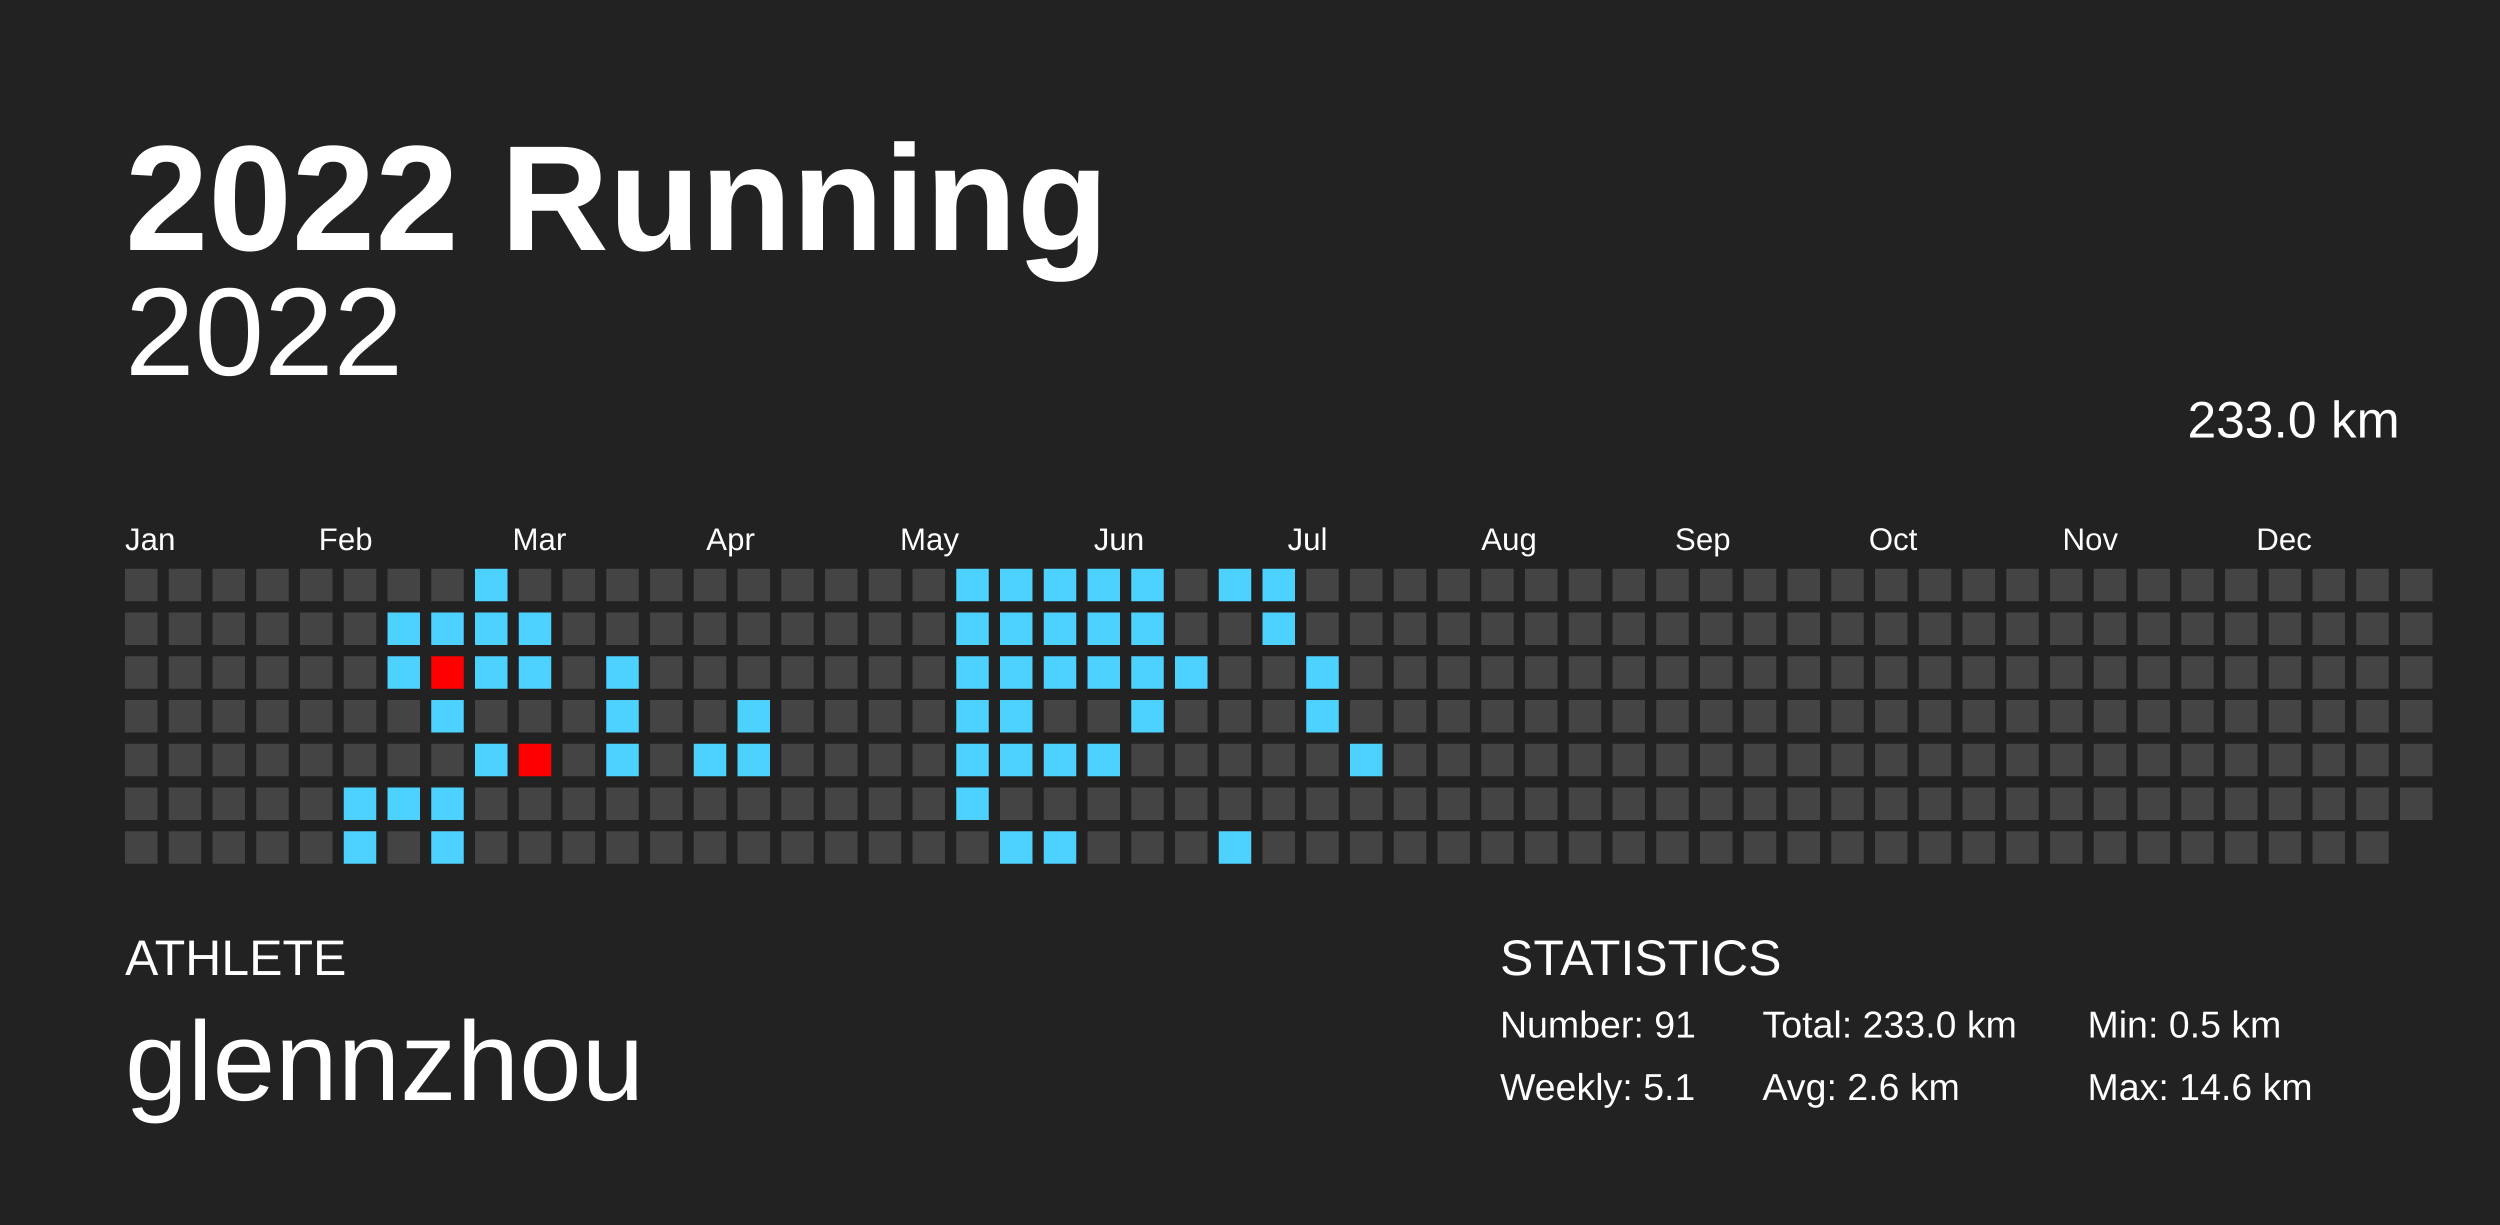
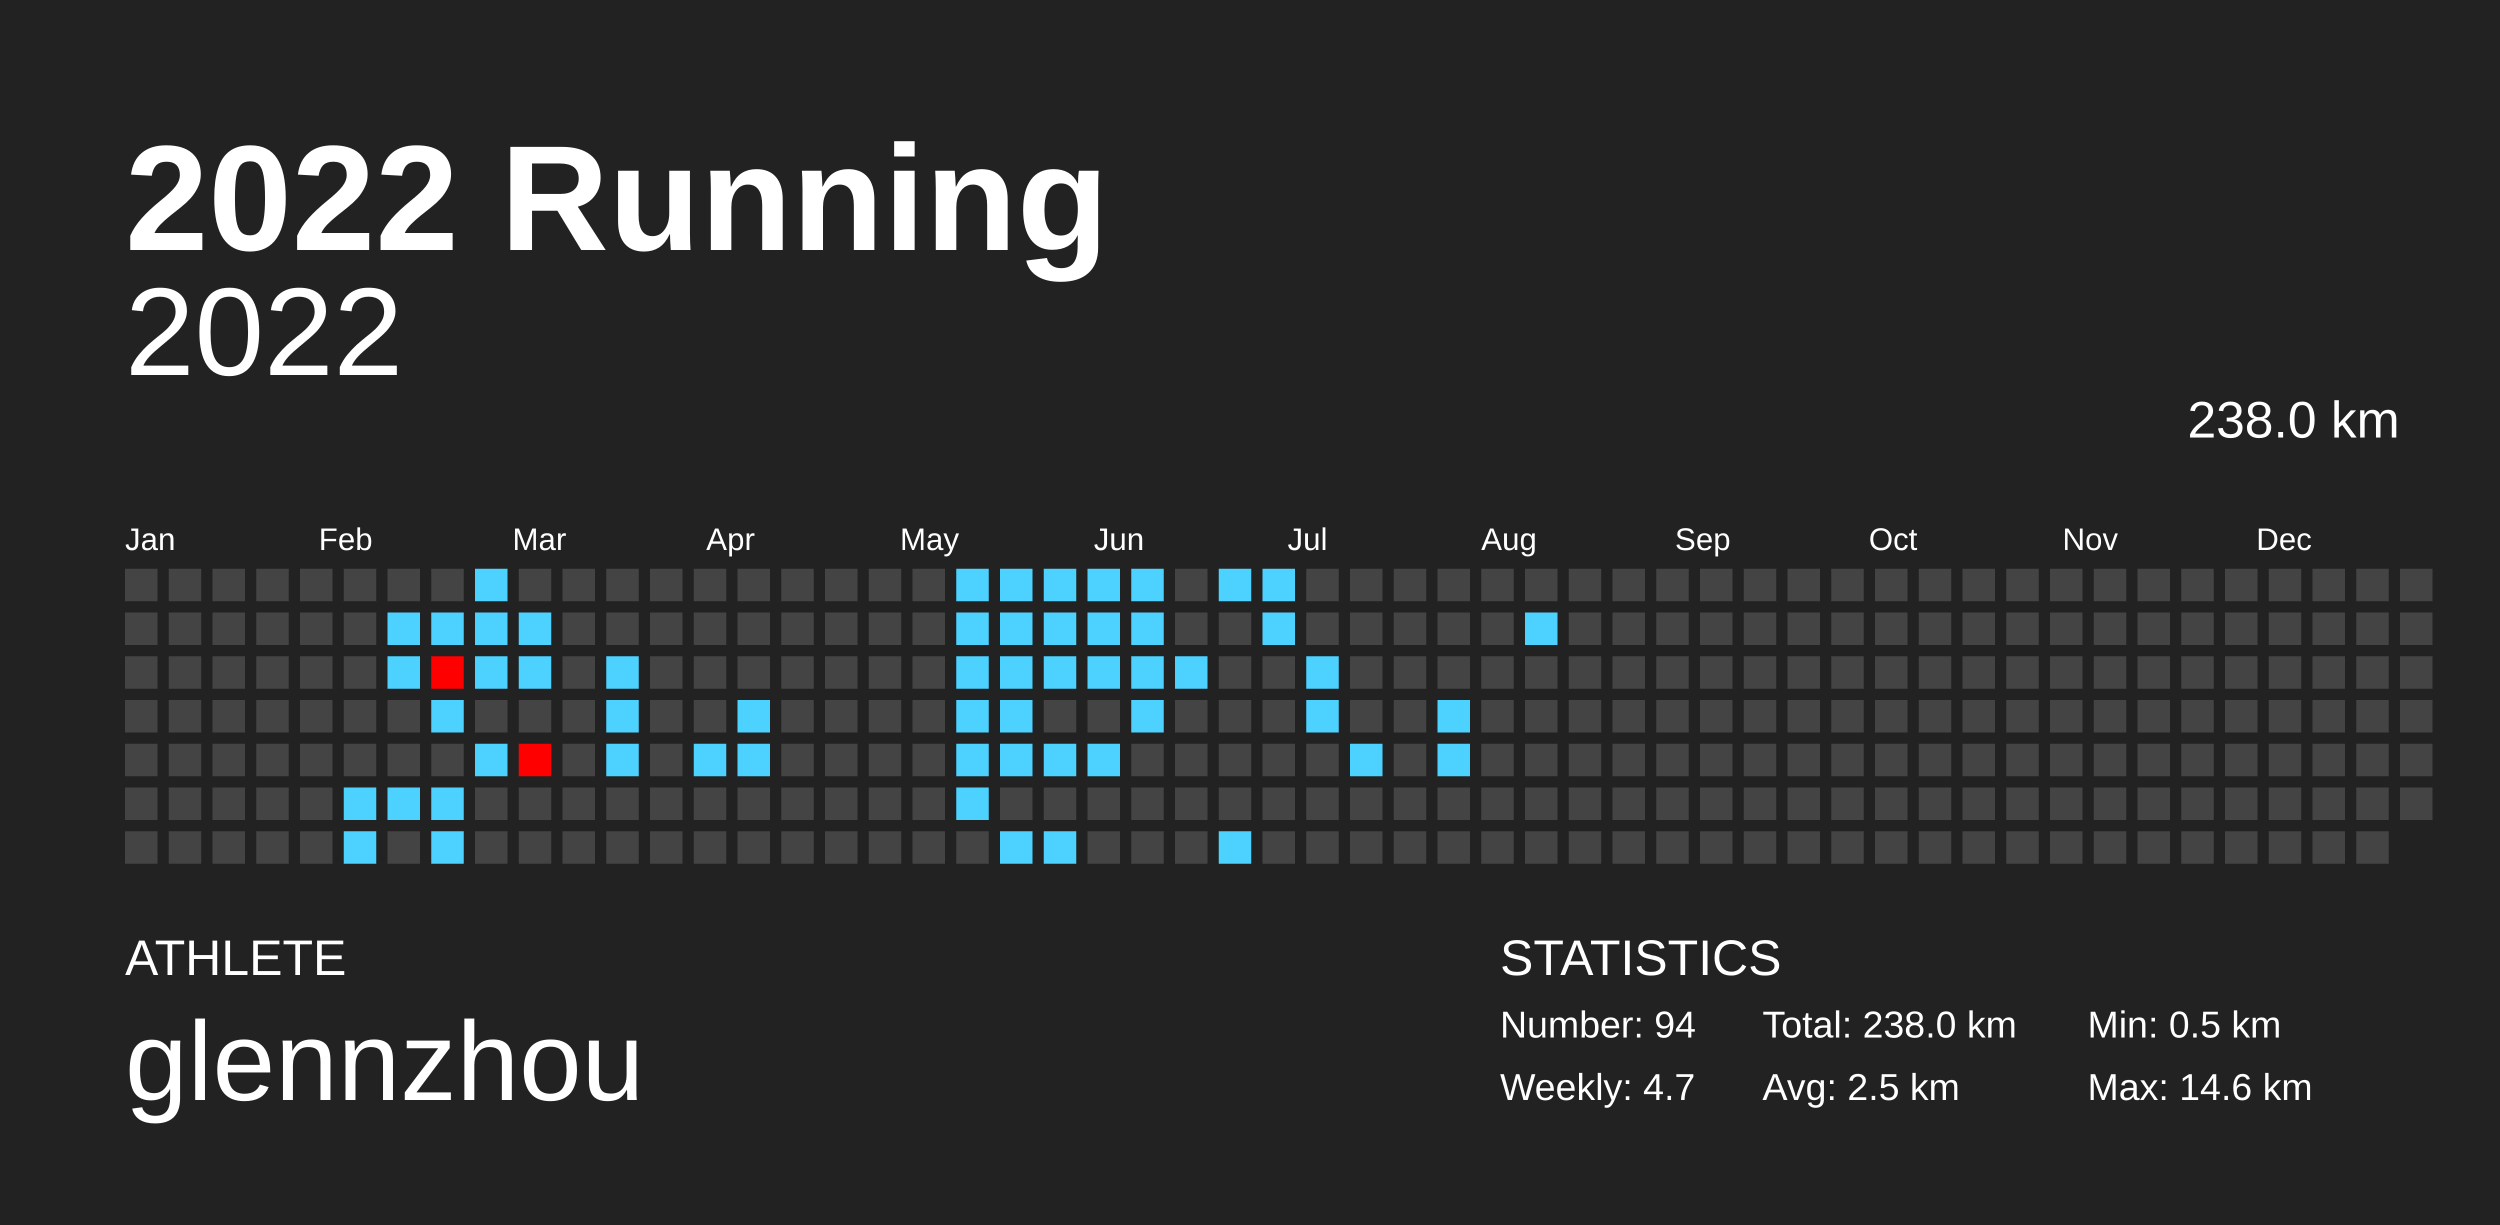
<svg xmlns="http://www.w3.org/2000/svg" baseProfile="full" height="98mm" version="1.1" viewBox="0,0,200,98" width="200mm">
  <defs />
  <rect fill="#222222" height="98" width="200" x="0" y="0" />
  <text fill="#FFFFFF" style="font-size:12px; font-family:Arial; font-weight:bold;" x="10" y="20">2022 Running</text>
  <text fill="#FFFFFF" style="font-size:4px; font-family:Arial" x="10" y="78">ATHLETE</text>
  <text fill="#FFFFFF" style="font-size:9px; font-family:Arial" x="10" y="88">glennzhou</text>
  <text fill="#FFFFFF" style="font-size:4px; font-family:Arial" x="120" y="78">STATISTICS</text>
-   <text fill="#FFFFFF" style="font-size:3px; font-family:Arial" x="120" y="83">Number: 91</text>
-   <text fill="#FFFFFF" style="font-size:3px; font-family:Arial" x="120" y="88">Weekly: 5.1</text>
-   <text fill="#FFFFFF" style="font-size:3px; font-family:Arial" x="141" y="83">Total: 233.0 km</text>
-   <text fill="#FFFFFF" style="font-size:3px; font-family:Arial" x="141" y="88">Avg: 2.6 km</text>
+   <text fill="#FFFFFF" style="font-size:3px; font-family:Arial" x="120" y="83">Number: 94</text>
+   <text fill="#FFFFFF" style="font-size:3px; font-family:Arial" x="120" y="88">Weekly: 4.7</text>
+   <text fill="#FFFFFF" style="font-size:3px; font-family:Arial" x="141" y="83">Total: 238.0 km</text>
+   <text fill="#FFFFFF" style="font-size:3px; font-family:Arial" x="141" y="88">Avg: 2.5 km</text>
  <text fill="#FFFFFF" style="font-size:3px; font-family:Arial" x="167" y="83">Min: 0.5 km</text>
  <text fill="#FFFFFF" style="font-size:3px; font-family:Arial" x="167" y="88">Max: 14.6 km</text>
  <text alignment-baseline="hanging" fill="#FFFFFF" style="font-size:10.0px; font-family:Arial;" x="10" y="30">2022</text>
-   <text alignment-baseline="hanging" fill="#FFFFFF" style="font-size:4.125px; font-family:Arial;" x="175" y="35">233.0 km</text>
+   <text alignment-baseline="hanging" fill="#FFFFFF" style="font-size:4.125px; font-family:Arial;" x="175" y="35">238.0 km</text>
  <text fill="#FFFFFF" style="font-size:2.5px; font-family:Arial" x="10.0" y="44">Jan</text>
  <text fill="#FFFFFF" style="font-size:2.5px; font-family:Arial" x="25.5" y="44">Feb</text>
  <text fill="#FFFFFF" style="font-size:2.5px; font-family:Arial" x="41.0" y="44">Mar</text>
  <text fill="#FFFFFF" style="font-size:2.5px; font-family:Arial" x="56.5" y="44">Apr</text>
  <text fill="#FFFFFF" style="font-size:2.5px; font-family:Arial" x="72.0" y="44">May</text>
  <text fill="#FFFFFF" style="font-size:2.5px; font-family:Arial" x="87.5" y="44">Jun</text>
  <text fill="#FFFFFF" style="font-size:2.5px; font-family:Arial" x="103.0" y="44">Jul</text>
  <text fill="#FFFFFF" style="font-size:2.5px; font-family:Arial" x="118.5" y="44">Aug</text>
  <text fill="#FFFFFF" style="font-size:2.5px; font-family:Arial" x="134.0" y="44">Sep</text>
  <text fill="#FFFFFF" style="font-size:2.5px; font-family:Arial" x="149.5" y="44">Oct</text>
  <text fill="#FFFFFF" style="font-size:2.5px; font-family:Arial" x="165.0" y="44">Nov</text>
  <text fill="#FFFFFF" style="font-size:2.5px; font-family:Arial" x="180.5" y="44">Dec</text>
  <rect fill="#444444" height="2.6" width="2.6" x="10.0" y="45.5" />
  <rect fill="#444444" height="2.6" width="2.6" x="10.0" y="49.0" />
  <rect fill="#444444" height="2.6" width="2.6" x="10.0" y="52.5" />
  <rect fill="#444444" height="2.6" width="2.6" x="10.0" y="56.0" />
  <rect fill="#444444" height="2.6" width="2.6" x="10.0" y="59.5" />
  <rect fill="#444444" height="2.6" width="2.6" x="10.0" y="63.0" />
  <rect fill="#444444" height="2.6" width="2.6" x="10.0" y="66.5" />
  <rect fill="#444444" height="2.6" width="2.6" x="13.5" y="45.5" />
  <rect fill="#444444" height="2.6" width="2.6" x="13.5" y="49.0" />
  <rect fill="#444444" height="2.6" width="2.6" x="13.5" y="52.5" />
  <rect fill="#444444" height="2.6" width="2.6" x="13.5" y="56.0" />
  <rect fill="#444444" height="2.6" width="2.6" x="13.5" y="59.5" />
  <rect fill="#444444" height="2.6" width="2.6" x="13.5" y="63.0" />
  <rect fill="#444444" height="2.6" width="2.6" x="13.5" y="66.5" />
  <rect fill="#444444" height="2.6" width="2.6" x="17.0" y="45.5" />
  <rect fill="#444444" height="2.6" width="2.6" x="17.0" y="49.0" />
  <rect fill="#444444" height="2.6" width="2.6" x="17.0" y="52.5" />
  <rect fill="#444444" height="2.6" width="2.6" x="17.0" y="56.0" />
  <rect fill="#444444" height="2.6" width="2.6" x="17.0" y="59.5" />
  <rect fill="#444444" height="2.6" width="2.6" x="17.0" y="63.0" />
  <rect fill="#444444" height="2.6" width="2.6" x="17.0" y="66.5" />
  <rect fill="#444444" height="2.6" width="2.6" x="20.5" y="45.5" />
  <rect fill="#444444" height="2.6" width="2.6" x="20.5" y="49.0" />
  <rect fill="#444444" height="2.6" width="2.6" x="20.5" y="52.5" />
  <rect fill="#444444" height="2.6" width="2.6" x="20.5" y="56.0" />
  <rect fill="#444444" height="2.6" width="2.6" x="20.5" y="59.5" />
  <rect fill="#444444" height="2.6" width="2.6" x="20.5" y="63.0" />
  <rect fill="#444444" height="2.6" width="2.6" x="20.5" y="66.5" />
  <rect fill="#444444" height="2.6" width="2.6" x="24.0" y="45.5" />
  <rect fill="#444444" height="2.6" width="2.6" x="24.0" y="49.0" />
  <rect fill="#444444" height="2.6" width="2.6" x="24.0" y="52.5" />
  <rect fill="#444444" height="2.6" width="2.6" x="24.0" y="56.0" />
  <rect fill="#444444" height="2.6" width="2.6" x="24.0" y="59.5" />
  <rect fill="#444444" height="2.6" width="2.6" x="24.0" y="63.0" />
  <rect fill="#444444" height="2.6" width="2.6" x="24.0" y="66.5" />
  <rect fill="#444444" height="2.6" width="2.6" x="27.5" y="45.5" />
  <rect fill="#444444" height="2.6" width="2.6" x="27.5" y="49.0" />
  <rect fill="#444444" height="2.6" width="2.6" x="27.5" y="52.5" />
  <rect fill="#444444" height="2.6" width="2.6" x="27.5" y="56.0" />
  <rect fill="#444444" height="2.6" width="2.6" x="27.5" y="59.5" />
  <rect fill="#4dd2ff" height="2.6" width="2.6" x="27.5" y="63.0" />
  <rect fill="#4dd2ff" height="2.6" width="2.6" x="27.5" y="66.5" />
  <rect fill="#444444" height="2.6" width="2.6" x="31.0" y="45.5" />
  <rect fill="#4dd2ff" height="2.6" width="2.6" x="31.0" y="49.0" />
  <rect fill="#4dd2ff" height="2.6" width="2.6" x="31.0" y="52.5" />
  <rect fill="#444444" height="2.6" width="2.6" x="31.0" y="56.0" />
  <rect fill="#444444" height="2.6" width="2.6" x="31.0" y="59.5" />
  <rect fill="#4dd2ff" height="2.6" width="2.6" x="31.0" y="63.0" />
  <rect fill="#444444" height="2.6" width="2.6" x="31.0" y="66.5" />
  <rect fill="#444444" height="2.6" width="2.6" x="34.5" y="45.5" />
  <rect fill="#4dd2ff" height="2.6" width="2.6" x="34.5" y="49.0" />
  <rect fill="red" height="2.6" width="2.6" x="34.5" y="52.5" />
  <rect fill="#4dd2ff" height="2.6" width="2.6" x="34.5" y="56.0" />
  <rect fill="#444444" height="2.6" width="2.6" x="34.5" y="59.5" />
  <rect fill="#4dd2ff" height="2.6" width="2.6" x="34.5" y="63.0" />
  <rect fill="#4dd2ff" height="2.6" width="2.6" x="34.5" y="66.5" />
  <rect fill="#4dd2ff" height="2.6" width="2.6" x="38.0" y="45.5" />
  <rect fill="#4dd2ff" height="2.6" width="2.6" x="38.0" y="49.0" />
  <rect fill="#4dd2ff" height="2.6" width="2.6" x="38.0" y="52.5" />
  <rect fill="#444444" height="2.6" width="2.6" x="38.0" y="56.0" />
  <rect fill="#4dd2ff" height="2.6" width="2.6" x="38.0" y="59.5" />
  <rect fill="#444444" height="2.6" width="2.6" x="38.0" y="63.0" />
  <rect fill="#444444" height="2.6" width="2.6" x="38.0" y="66.5" />
  <rect fill="#444444" height="2.6" width="2.6" x="41.5" y="45.5" />
  <rect fill="#4dd2ff" height="2.6" width="2.6" x="41.5" y="49.0" />
  <rect fill="#4dd2ff" height="2.6" width="2.6" x="41.5" y="52.5" />
  <rect fill="#444444" height="2.6" width="2.6" x="41.5" y="56.0" />
  <rect fill="red" height="2.6" width="2.6" x="41.5" y="59.5" />
  <rect fill="#444444" height="2.6" width="2.6" x="41.5" y="63.0" />
  <rect fill="#444444" height="2.6" width="2.6" x="41.5" y="66.5" />
  <rect fill="#444444" height="2.6" width="2.6" x="45.0" y="45.5" />
  <rect fill="#444444" height="2.6" width="2.6" x="45.0" y="49.0" />
  <rect fill="#444444" height="2.6" width="2.6" x="45.0" y="52.5" />
  <rect fill="#444444" height="2.6" width="2.6" x="45.0" y="56.0" />
  <rect fill="#444444" height="2.6" width="2.6" x="45.0" y="59.5" />
  <rect fill="#444444" height="2.6" width="2.6" x="45.0" y="63.0" />
  <rect fill="#444444" height="2.6" width="2.6" x="45.0" y="66.5" />
  <rect fill="#444444" height="2.6" width="2.6" x="48.5" y="45.5" />
  <rect fill="#444444" height="2.6" width="2.6" x="48.5" y="49.0" />
  <rect fill="#4dd2ff" height="2.6" width="2.6" x="48.5" y="52.5" />
  <rect fill="#4dd2ff" height="2.6" width="2.6" x="48.5" y="56.0" />
  <rect fill="#4dd2ff" height="2.6" width="2.6" x="48.5" y="59.5" />
  <rect fill="#444444" height="2.6" width="2.6" x="48.5" y="63.0" />
  <rect fill="#444444" height="2.6" width="2.6" x="48.5" y="66.5" />
  <rect fill="#444444" height="2.6" width="2.6" x="52.0" y="45.5" />
  <rect fill="#444444" height="2.6" width="2.6" x="52.0" y="49.0" />
  <rect fill="#444444" height="2.6" width="2.6" x="52.0" y="52.5" />
  <rect fill="#444444" height="2.6" width="2.6" x="52.0" y="56.0" />
  <rect fill="#444444" height="2.6" width="2.6" x="52.0" y="59.5" />
  <rect fill="#444444" height="2.6" width="2.6" x="52.0" y="63.0" />
  <rect fill="#444444" height="2.6" width="2.6" x="52.0" y="66.5" />
  <rect fill="#444444" height="2.6" width="2.6" x="55.5" y="45.5" />
  <rect fill="#444444" height="2.6" width="2.6" x="55.5" y="49.0" />
  <rect fill="#444444" height="2.6" width="2.6" x="55.5" y="52.5" />
  <rect fill="#444444" height="2.6" width="2.6" x="55.5" y="56.0" />
  <rect fill="#4dd2ff" height="2.6" width="2.6" x="55.5" y="59.5" />
  <rect fill="#444444" height="2.6" width="2.6" x="55.5" y="63.0" />
  <rect fill="#444444" height="2.6" width="2.6" x="55.5" y="66.5" />
  <rect fill="#444444" height="2.6" width="2.6" x="59.0" y="45.5" />
  <rect fill="#444444" height="2.6" width="2.6" x="59.0" y="49.0" />
  <rect fill="#444444" height="2.6" width="2.6" x="59.0" y="52.5" />
  <rect fill="#4dd2ff" height="2.6" width="2.6" x="59.0" y="56.0" />
  <rect fill="#4dd2ff" height="2.6" width="2.6" x="59.0" y="59.5" />
  <rect fill="#444444" height="2.6" width="2.6" x="59.0" y="63.0" />
  <rect fill="#444444" height="2.6" width="2.6" x="59.0" y="66.5" />
  <rect fill="#444444" height="2.6" width="2.6" x="62.5" y="45.5" />
  <rect fill="#444444" height="2.6" width="2.6" x="62.5" y="49.0" />
  <rect fill="#444444" height="2.6" width="2.6" x="62.5" y="52.5" />
  <rect fill="#444444" height="2.6" width="2.6" x="62.5" y="56.0" />
  <rect fill="#444444" height="2.6" width="2.6" x="62.5" y="59.5" />
  <rect fill="#444444" height="2.6" width="2.6" x="62.5" y="63.0" />
  <rect fill="#444444" height="2.6" width="2.6" x="62.5" y="66.5" />
  <rect fill="#444444" height="2.6" width="2.6" x="66.0" y="45.5" />
  <rect fill="#444444" height="2.6" width="2.6" x="66.0" y="49.0" />
  <rect fill="#444444" height="2.6" width="2.6" x="66.0" y="52.5" />
  <rect fill="#444444" height="2.6" width="2.6" x="66.0" y="56.0" />
  <rect fill="#444444" height="2.6" width="2.6" x="66.0" y="59.5" />
  <rect fill="#444444" height="2.6" width="2.6" x="66.0" y="63.0" />
  <rect fill="#444444" height="2.6" width="2.6" x="66.0" y="66.5" />
  <rect fill="#444444" height="2.6" width="2.6" x="69.5" y="45.5" />
  <rect fill="#444444" height="2.6" width="2.6" x="69.5" y="49.0" />
  <rect fill="#444444" height="2.6" width="2.6" x="69.5" y="52.5" />
  <rect fill="#444444" height="2.6" width="2.6" x="69.5" y="56.0" />
  <rect fill="#444444" height="2.6" width="2.6" x="69.5" y="59.5" />
  <rect fill="#444444" height="2.6" width="2.6" x="69.5" y="63.0" />
  <rect fill="#444444" height="2.6" width="2.6" x="69.5" y="66.5" />
  <rect fill="#444444" height="2.6" width="2.6" x="73.0" y="45.5" />
  <rect fill="#444444" height="2.6" width="2.6" x="73.0" y="49.0" />
  <rect fill="#444444" height="2.6" width="2.6" x="73.0" y="52.5" />
  <rect fill="#444444" height="2.6" width="2.6" x="73.0" y="56.0" />
  <rect fill="#444444" height="2.6" width="2.6" x="73.0" y="59.5" />
  <rect fill="#444444" height="2.6" width="2.6" x="73.0" y="63.0" />
  <rect fill="#444444" height="2.6" width="2.6" x="73.0" y="66.5" />
  <rect fill="#4dd2ff" height="2.6" width="2.6" x="76.5" y="45.5" />
  <rect fill="#4dd2ff" height="2.6" width="2.6" x="76.5" y="49.0" />
  <rect fill="#4dd2ff" height="2.6" width="2.6" x="76.5" y="52.5" />
  <rect fill="#4dd2ff" height="2.6" width="2.6" x="76.5" y="56.0" />
  <rect fill="#4dd2ff" height="2.6" width="2.6" x="76.5" y="59.5" />
  <rect fill="#4dd2ff" height="2.6" width="2.6" x="76.5" y="63.0" />
  <rect fill="#444444" height="2.6" width="2.6" x="76.5" y="66.5" />
  <rect fill="#4dd2ff" height="2.6" width="2.6" x="80.0" y="45.5" />
  <rect fill="#4dd2ff" height="2.6" width="2.6" x="80.0" y="49.0" />
  <rect fill="#4dd2ff" height="2.6" width="2.6" x="80.0" y="52.5" />
  <rect fill="#4dd2ff" height="2.6" width="2.6" x="80.0" y="56.0" />
  <rect fill="#4dd2ff" height="2.6" width="2.6" x="80.0" y="59.5" />
  <rect fill="#444444" height="2.6" width="2.6" x="80.0" y="63.0" />
  <rect fill="#4dd2ff" height="2.6" width="2.6" x="80.0" y="66.5" />
  <rect fill="#4dd2ff" height="2.6" width="2.6" x="83.5" y="45.5" />
  <rect fill="#4dd2ff" height="2.6" width="2.6" x="83.5" y="49.0" />
  <rect fill="#4dd2ff" height="2.6" width="2.6" x="83.5" y="52.5" />
  <rect fill="#444444" height="2.6" width="2.6" x="83.5" y="56.0" />
  <rect fill="#4dd2ff" height="2.6" width="2.6" x="83.5" y="59.5" />
  <rect fill="#444444" height="2.6" width="2.6" x="83.5" y="63.0" />
  <rect fill="#4dd2ff" height="2.6" width="2.6" x="83.5" y="66.5" />
  <rect fill="#4dd2ff" height="2.6" width="2.6" x="87.0" y="45.5" />
  <rect fill="#4dd2ff" height="2.6" width="2.6" x="87.0" y="49.0" />
  <rect fill="#4dd2ff" height="2.6" width="2.6" x="87.0" y="52.5" />
  <rect fill="#444444" height="2.6" width="2.6" x="87.0" y="56.0" />
  <rect fill="#4dd2ff" height="2.6" width="2.6" x="87.0" y="59.5" />
  <rect fill="#444444" height="2.6" width="2.6" x="87.0" y="63.0" />
  <rect fill="#444444" height="2.6" width="2.6" x="87.0" y="66.5" />
  <rect fill="#4dd2ff" height="2.6" width="2.6" x="90.5" y="45.5" />
  <rect fill="#4dd2ff" height="2.6" width="2.6" x="90.5" y="49.0" />
  <rect fill="#4dd2ff" height="2.6" width="2.6" x="90.5" y="52.5" />
  <rect fill="#4dd2ff" height="2.6" width="2.6" x="90.5" y="56.0" />
  <rect fill="#444444" height="2.6" width="2.6" x="90.5" y="59.5" />
  <rect fill="#444444" height="2.6" width="2.6" x="90.5" y="63.0" />
  <rect fill="#444444" height="2.6" width="2.6" x="90.5" y="66.5" />
  <rect fill="#444444" height="2.6" width="2.6" x="94.0" y="45.5" />
  <rect fill="#444444" height="2.6" width="2.6" x="94.0" y="49.0" />
  <rect fill="#4dd2ff" height="2.6" width="2.6" x="94.0" y="52.5" />
  <rect fill="#444444" height="2.6" width="2.6" x="94.0" y="56.0" />
  <rect fill="#444444" height="2.6" width="2.6" x="94.0" y="59.5" />
  <rect fill="#444444" height="2.6" width="2.6" x="94.0" y="63.0" />
  <rect fill="#444444" height="2.6" width="2.6" x="94.0" y="66.5" />
  <rect fill="#4dd2ff" height="2.6" width="2.6" x="97.5" y="45.5" />
  <rect fill="#444444" height="2.6" width="2.6" x="97.5" y="49.0" />
  <rect fill="#444444" height="2.6" width="2.6" x="97.5" y="52.5" />
  <rect fill="#444444" height="2.6" width="2.6" x="97.5" y="56.0" />
  <rect fill="#444444" height="2.6" width="2.6" x="97.5" y="59.5" />
  <rect fill="#444444" height="2.6" width="2.6" x="97.5" y="63.0" />
  <rect fill="#4dd2ff" height="2.6" width="2.6" x="97.5" y="66.5" />
  <rect fill="#4dd2ff" height="2.6" width="2.6" x="101.0" y="45.5" />
  <rect fill="#4dd2ff" height="2.6" width="2.6" x="101.0" y="49.0" />
  <rect fill="#444444" height="2.6" width="2.6" x="101.0" y="52.5" />
  <rect fill="#444444" height="2.6" width="2.6" x="101.0" y="56.0" />
  <rect fill="#444444" height="2.6" width="2.6" x="101.0" y="59.5" />
  <rect fill="#444444" height="2.6" width="2.6" x="101.0" y="63.0" />
  <rect fill="#444444" height="2.6" width="2.6" x="101.0" y="66.5" />
  <rect fill="#444444" height="2.6" width="2.6" x="104.5" y="45.5" />
  <rect fill="#444444" height="2.6" width="2.6" x="104.5" y="49.0" />
  <rect fill="#4dd2ff" height="2.6" width="2.6" x="104.5" y="52.5" />
  <rect fill="#4dd2ff" height="2.6" width="2.6" x="104.5" y="56.0" />
  <rect fill="#444444" height="2.6" width="2.6" x="104.5" y="59.5" />
  <rect fill="#444444" height="2.6" width="2.6" x="104.5" y="63.0" />
  <rect fill="#444444" height="2.6" width="2.6" x="104.5" y="66.5" />
  <rect fill="#444444" height="2.6" width="2.6" x="108.0" y="45.5" />
  <rect fill="#444444" height="2.6" width="2.6" x="108.0" y="49.0" />
  <rect fill="#444444" height="2.6" width="2.6" x="108.0" y="52.5" />
  <rect fill="#444444" height="2.6" width="2.6" x="108.0" y="56.0" />
  <rect fill="#4dd2ff" height="2.6" width="2.6" x="108.0" y="59.5" />
  <rect fill="#444444" height="2.6" width="2.6" x="108.0" y="63.0" />
  <rect fill="#444444" height="2.6" width="2.6" x="108.0" y="66.5" />
  <rect fill="#444444" height="2.6" width="2.6" x="111.5" y="45.5" />
  <rect fill="#444444" height="2.6" width="2.6" x="111.5" y="49.0" />
  <rect fill="#444444" height="2.6" width="2.6" x="111.5" y="52.5" />
  <rect fill="#444444" height="2.6" width="2.6" x="111.5" y="56.0" />
  <rect fill="#444444" height="2.6" width="2.6" x="111.5" y="59.5" />
  <rect fill="#444444" height="2.6" width="2.6" x="111.5" y="63.0" />
  <rect fill="#444444" height="2.6" width="2.6" x="111.5" y="66.5" />
  <rect fill="#444444" height="2.6" width="2.6" x="115.0" y="45.5" />
  <rect fill="#444444" height="2.6" width="2.6" x="115.0" y="49.0" />
  <rect fill="#444444" height="2.6" width="2.6" x="115.0" y="52.5" />
-   <rect fill="#444444" height="2.6" width="2.6" x="115.0" y="56.0" />
-   <rect fill="#444444" height="2.6" width="2.6" x="115.0" y="59.5" />
+   <rect fill="#4dd2ff" height="2.6" width="2.6" x="115.0" y="56.0" />
+   <rect fill="#4dd2ff" height="2.6" width="2.6" x="115.0" y="59.5" />
  <rect fill="#444444" height="2.6" width="2.6" x="115.0" y="63.0" />
  <rect fill="#444444" height="2.6" width="2.6" x="115.0" y="66.5" />
  <rect fill="#444444" height="2.6" width="2.6" x="118.5" y="45.5" />
  <rect fill="#444444" height="2.6" width="2.6" x="118.5" y="49.0" />
  <rect fill="#444444" height="2.6" width="2.6" x="118.5" y="52.5" />
  <rect fill="#444444" height="2.6" width="2.6" x="118.5" y="56.0" />
  <rect fill="#444444" height="2.6" width="2.6" x="118.5" y="59.5" />
  <rect fill="#444444" height="2.6" width="2.6" x="118.5" y="63.0" />
  <rect fill="#444444" height="2.6" width="2.6" x="118.5" y="66.5" />
  <rect fill="#444444" height="2.6" width="2.6" x="122.0" y="45.5" />
-   <rect fill="#444444" height="2.6" width="2.6" x="122.0" y="49.0" />
+   <rect fill="#4dd2ff" height="2.6" width="2.6" x="122.0" y="49.0" />
  <rect fill="#444444" height="2.6" width="2.6" x="122.0" y="52.5" />
  <rect fill="#444444" height="2.6" width="2.6" x="122.0" y="56.0" />
  <rect fill="#444444" height="2.6" width="2.6" x="122.0" y="59.5" />
  <rect fill="#444444" height="2.6" width="2.6" x="122.0" y="63.0" />
  <rect fill="#444444" height="2.6" width="2.6" x="122.0" y="66.5" />
  <rect fill="#444444" height="2.6" width="2.6" x="125.5" y="45.5" />
  <rect fill="#444444" height="2.6" width="2.6" x="125.5" y="49.0" />
  <rect fill="#444444" height="2.6" width="2.6" x="125.5" y="52.5" />
  <rect fill="#444444" height="2.6" width="2.6" x="125.5" y="56.0" />
  <rect fill="#444444" height="2.6" width="2.6" x="125.5" y="59.5" />
  <rect fill="#444444" height="2.6" width="2.6" x="125.5" y="63.0" />
  <rect fill="#444444" height="2.6" width="2.6" x="125.5" y="66.5" />
  <rect fill="#444444" height="2.6" width="2.6" x="129.0" y="45.5" />
  <rect fill="#444444" height="2.6" width="2.6" x="129.0" y="49.0" />
  <rect fill="#444444" height="2.6" width="2.6" x="129.0" y="52.5" />
  <rect fill="#444444" height="2.6" width="2.6" x="129.0" y="56.0" />
  <rect fill="#444444" height="2.6" width="2.6" x="129.0" y="59.5" />
  <rect fill="#444444" height="2.6" width="2.6" x="129.0" y="63.0" />
  <rect fill="#444444" height="2.6" width="2.6" x="129.0" y="66.5" />
  <rect fill="#444444" height="2.6" width="2.6" x="132.5" y="45.5" />
  <rect fill="#444444" height="2.6" width="2.6" x="132.5" y="49.0" />
  <rect fill="#444444" height="2.6" width="2.6" x="132.5" y="52.5" />
  <rect fill="#444444" height="2.6" width="2.6" x="132.5" y="56.0" />
  <rect fill="#444444" height="2.6" width="2.6" x="132.5" y="59.5" />
  <rect fill="#444444" height="2.6" width="2.6" x="132.5" y="63.0" />
  <rect fill="#444444" height="2.6" width="2.6" x="132.5" y="66.5" />
  <rect fill="#444444" height="2.6" width="2.6" x="136.0" y="45.5" />
  <rect fill="#444444" height="2.6" width="2.6" x="136.0" y="49.0" />
  <rect fill="#444444" height="2.6" width="2.6" x="136.0" y="52.5" />
  <rect fill="#444444" height="2.6" width="2.6" x="136.0" y="56.0" />
  <rect fill="#444444" height="2.6" width="2.6" x="136.0" y="59.5" />
  <rect fill="#444444" height="2.6" width="2.6" x="136.0" y="63.0" />
  <rect fill="#444444" height="2.6" width="2.6" x="136.0" y="66.5" />
  <rect fill="#444444" height="2.6" width="2.6" x="139.5" y="45.5" />
  <rect fill="#444444" height="2.6" width="2.6" x="139.5" y="49.0" />
  <rect fill="#444444" height="2.6" width="2.6" x="139.5" y="52.5" />
  <rect fill="#444444" height="2.6" width="2.6" x="139.5" y="56.0" />
  <rect fill="#444444" height="2.6" width="2.6" x="139.5" y="59.5" />
  <rect fill="#444444" height="2.6" width="2.6" x="139.5" y="63.0" />
  <rect fill="#444444" height="2.6" width="2.6" x="139.5" y="66.5" />
  <rect fill="#444444" height="2.6" width="2.6" x="143.0" y="45.5" />
  <rect fill="#444444" height="2.6" width="2.6" x="143.0" y="49.0" />
  <rect fill="#444444" height="2.6" width="2.6" x="143.0" y="52.5" />
  <rect fill="#444444" height="2.6" width="2.6" x="143.0" y="56.0" />
  <rect fill="#444444" height="2.6" width="2.6" x="143.0" y="59.5" />
  <rect fill="#444444" height="2.6" width="2.6" x="143.0" y="63.0" />
  <rect fill="#444444" height="2.6" width="2.6" x="143.0" y="66.5" />
  <rect fill="#444444" height="2.6" width="2.6" x="146.5" y="45.5" />
  <rect fill="#444444" height="2.6" width="2.6" x="146.5" y="49.0" />
  <rect fill="#444444" height="2.6" width="2.6" x="146.5" y="52.5" />
  <rect fill="#444444" height="2.6" width="2.6" x="146.5" y="56.0" />
  <rect fill="#444444" height="2.6" width="2.6" x="146.5" y="59.5" />
  <rect fill="#444444" height="2.6" width="2.6" x="146.5" y="63.0" />
  <rect fill="#444444" height="2.6" width="2.6" x="146.5" y="66.5" />
  <rect fill="#444444" height="2.6" width="2.6" x="150.0" y="45.5" />
  <rect fill="#444444" height="2.6" width="2.6" x="150.0" y="49.0" />
  <rect fill="#444444" height="2.6" width="2.6" x="150.0" y="52.5" />
  <rect fill="#444444" height="2.6" width="2.6" x="150.0" y="56.0" />
  <rect fill="#444444" height="2.6" width="2.6" x="150.0" y="59.5" />
  <rect fill="#444444" height="2.6" width="2.6" x="150.0" y="63.0" />
  <rect fill="#444444" height="2.6" width="2.6" x="150.0" y="66.5" />
  <rect fill="#444444" height="2.6" width="2.6" x="153.5" y="45.5" />
  <rect fill="#444444" height="2.6" width="2.6" x="153.5" y="49.0" />
  <rect fill="#444444" height="2.6" width="2.6" x="153.5" y="52.5" />
  <rect fill="#444444" height="2.6" width="2.6" x="153.5" y="56.0" />
  <rect fill="#444444" height="2.6" width="2.6" x="153.5" y="59.5" />
  <rect fill="#444444" height="2.6" width="2.6" x="153.5" y="63.0" />
  <rect fill="#444444" height="2.6" width="2.6" x="153.5" y="66.5" />
  <rect fill="#444444" height="2.6" width="2.6" x="157.0" y="45.5" />
  <rect fill="#444444" height="2.6" width="2.6" x="157.0" y="49.0" />
  <rect fill="#444444" height="2.6" width="2.6" x="157.0" y="52.5" />
  <rect fill="#444444" height="2.6" width="2.6" x="157.0" y="56.0" />
  <rect fill="#444444" height="2.6" width="2.6" x="157.0" y="59.5" />
  <rect fill="#444444" height="2.6" width="2.6" x="157.0" y="63.0" />
  <rect fill="#444444" height="2.6" width="2.6" x="157.0" y="66.5" />
  <rect fill="#444444" height="2.6" width="2.6" x="160.5" y="45.5" />
  <rect fill="#444444" height="2.6" width="2.6" x="160.5" y="49.0" />
  <rect fill="#444444" height="2.6" width="2.6" x="160.5" y="52.5" />
  <rect fill="#444444" height="2.6" width="2.6" x="160.5" y="56.0" />
  <rect fill="#444444" height="2.6" width="2.6" x="160.5" y="59.5" />
  <rect fill="#444444" height="2.6" width="2.6" x="160.5" y="63.0" />
  <rect fill="#444444" height="2.6" width="2.6" x="160.5" y="66.5" />
  <rect fill="#444444" height="2.6" width="2.6" x="164.0" y="45.5" />
  <rect fill="#444444" height="2.6" width="2.6" x="164.0" y="49.0" />
  <rect fill="#444444" height="2.6" width="2.6" x="164.0" y="52.5" />
  <rect fill="#444444" height="2.6" width="2.6" x="164.0" y="56.0" />
  <rect fill="#444444" height="2.6" width="2.6" x="164.0" y="59.5" />
  <rect fill="#444444" height="2.6" width="2.6" x="164.0" y="63.0" />
  <rect fill="#444444" height="2.6" width="2.6" x="164.0" y="66.5" />
  <rect fill="#444444" height="2.6" width="2.6" x="167.5" y="45.5" />
  <rect fill="#444444" height="2.6" width="2.6" x="167.5" y="49.0" />
  <rect fill="#444444" height="2.6" width="2.6" x="167.5" y="52.5" />
  <rect fill="#444444" height="2.6" width="2.6" x="167.5" y="56.0" />
  <rect fill="#444444" height="2.6" width="2.6" x="167.5" y="59.5" />
  <rect fill="#444444" height="2.6" width="2.6" x="167.5" y="63.0" />
  <rect fill="#444444" height="2.6" width="2.6" x="167.5" y="66.5" />
  <rect fill="#444444" height="2.6" width="2.6" x="171.0" y="45.5" />
  <rect fill="#444444" height="2.6" width="2.6" x="171.0" y="49.0" />
  <rect fill="#444444" height="2.6" width="2.6" x="171.0" y="52.5" />
  <rect fill="#444444" height="2.6" width="2.6" x="171.0" y="56.0" />
  <rect fill="#444444" height="2.6" width="2.6" x="171.0" y="59.5" />
  <rect fill="#444444" height="2.6" width="2.6" x="171.0" y="63.0" />
  <rect fill="#444444" height="2.6" width="2.6" x="171.0" y="66.5" />
  <rect fill="#444444" height="2.6" width="2.6" x="174.5" y="45.5" />
  <rect fill="#444444" height="2.6" width="2.6" x="174.5" y="49.0" />
  <rect fill="#444444" height="2.6" width="2.6" x="174.5" y="52.5" />
  <rect fill="#444444" height="2.6" width="2.6" x="174.5" y="56.0" />
  <rect fill="#444444" height="2.6" width="2.6" x="174.5" y="59.5" />
  <rect fill="#444444" height="2.6" width="2.6" x="174.5" y="63.0" />
  <rect fill="#444444" height="2.6" width="2.6" x="174.5" y="66.5" />
  <rect fill="#444444" height="2.6" width="2.6" x="178.0" y="45.5" />
  <rect fill="#444444" height="2.6" width="2.6" x="178.0" y="49.0" />
  <rect fill="#444444" height="2.6" width="2.6" x="178.0" y="52.5" />
  <rect fill="#444444" height="2.6" width="2.6" x="178.0" y="56.0" />
  <rect fill="#444444" height="2.6" width="2.6" x="178.0" y="59.5" />
  <rect fill="#444444" height="2.6" width="2.6" x="178.0" y="63.0" />
  <rect fill="#444444" height="2.6" width="2.6" x="178.0" y="66.5" />
  <rect fill="#444444" height="2.6" width="2.6" x="181.5" y="45.5" />
  <rect fill="#444444" height="2.6" width="2.6" x="181.5" y="49.0" />
  <rect fill="#444444" height="2.6" width="2.6" x="181.5" y="52.5" />
  <rect fill="#444444" height="2.6" width="2.6" x="181.5" y="56.0" />
  <rect fill="#444444" height="2.6" width="2.6" x="181.5" y="59.5" />
  <rect fill="#444444" height="2.6" width="2.6" x="181.5" y="63.0" />
  <rect fill="#444444" height="2.6" width="2.6" x="181.5" y="66.5" />
  <rect fill="#444444" height="2.6" width="2.6" x="185.0" y="45.5" />
  <rect fill="#444444" height="2.6" width="2.6" x="185.0" y="49.0" />
  <rect fill="#444444" height="2.6" width="2.6" x="185.0" y="52.5" />
  <rect fill="#444444" height="2.6" width="2.6" x="185.0" y="56.0" />
  <rect fill="#444444" height="2.6" width="2.6" x="185.0" y="59.5" />
  <rect fill="#444444" height="2.6" width="2.6" x="185.0" y="63.0" />
  <rect fill="#444444" height="2.6" width="2.6" x="185.0" y="66.5" />
  <rect fill="#444444" height="2.6" width="2.6" x="188.5" y="45.5" />
  <rect fill="#444444" height="2.6" width="2.6" x="188.5" y="49.0" />
  <rect fill="#444444" height="2.6" width="2.6" x="188.5" y="52.5" />
  <rect fill="#444444" height="2.6" width="2.6" x="188.5" y="56.0" />
  <rect fill="#444444" height="2.6" width="2.6" x="188.5" y="59.5" />
  <rect fill="#444444" height="2.6" width="2.6" x="188.5" y="63.0" />
  <rect fill="#444444" height="2.6" width="2.6" x="188.5" y="66.5" />
  <rect fill="#444444" height="2.6" width="2.6" x="192.0" y="45.5" />
  <rect fill="#444444" height="2.6" width="2.6" x="192.0" y="49.0" />
  <rect fill="#444444" height="2.6" width="2.6" x="192.0" y="52.5" />
  <rect fill="#444444" height="2.6" width="2.6" x="192.0" y="56.0" />
  <rect fill="#444444" height="2.6" width="2.6" x="192.0" y="59.5" />
  <rect fill="#444444" height="2.6" width="2.6" x="192.0" y="63.0" />
</svg>
